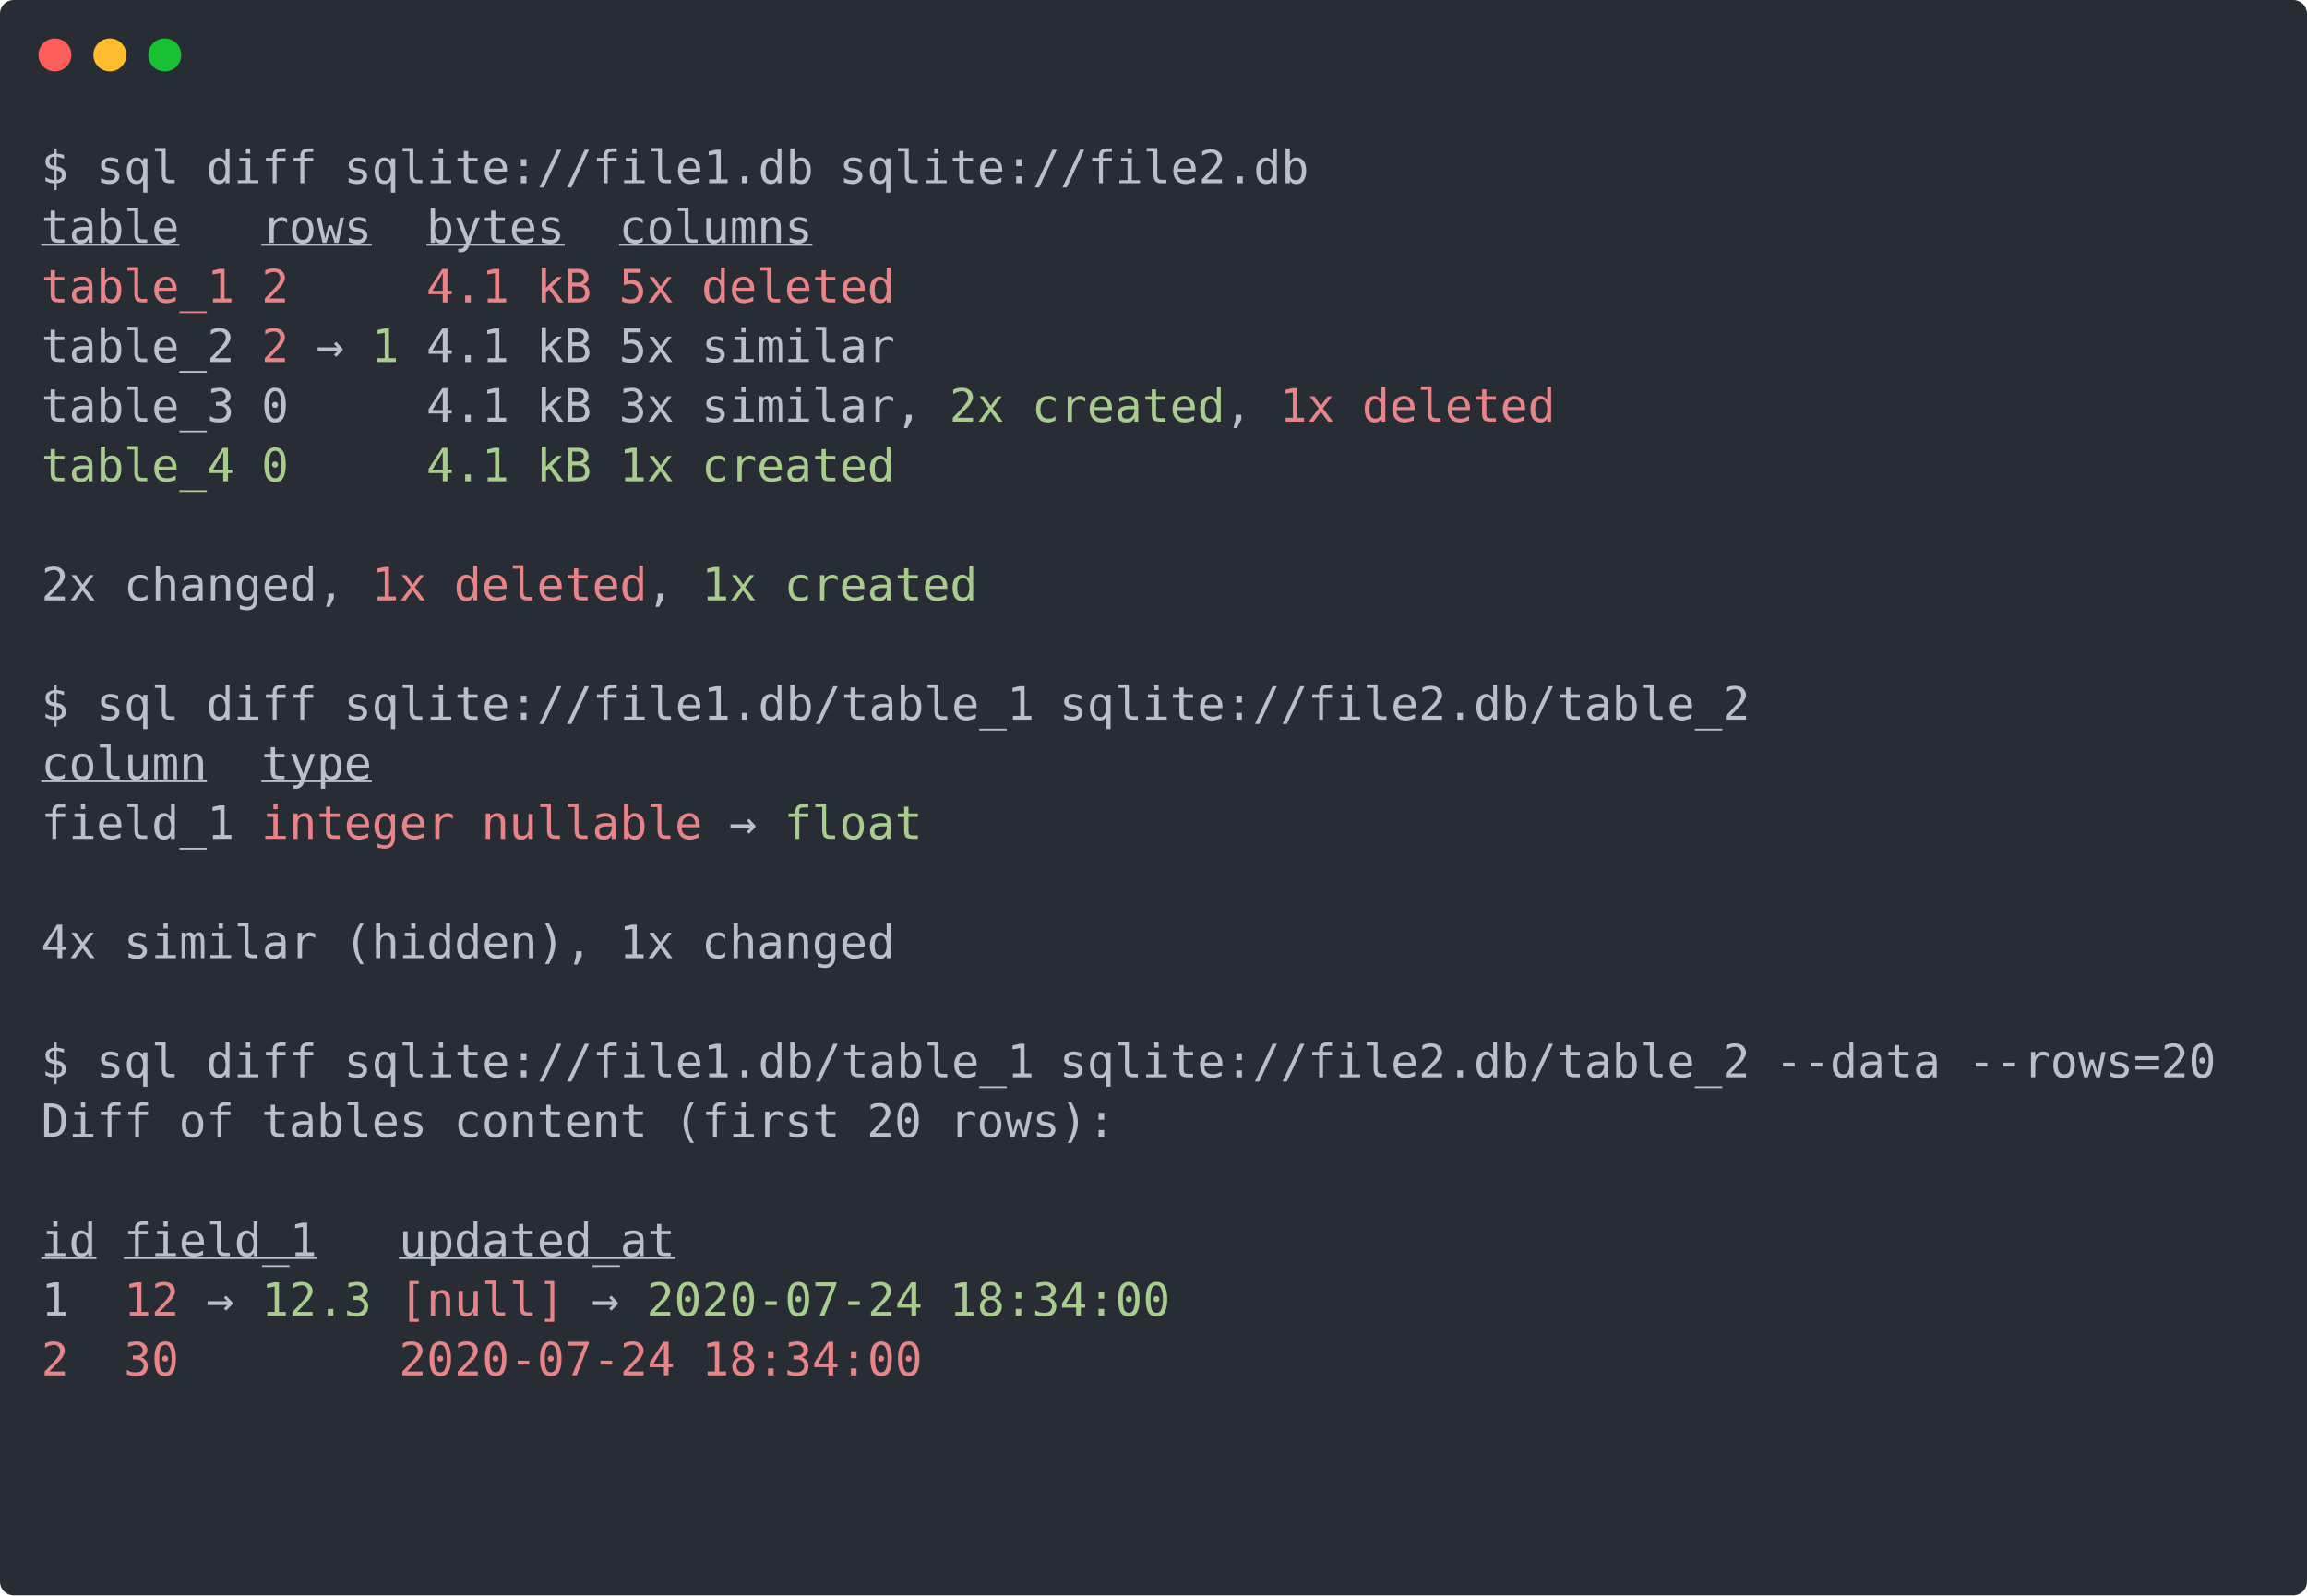
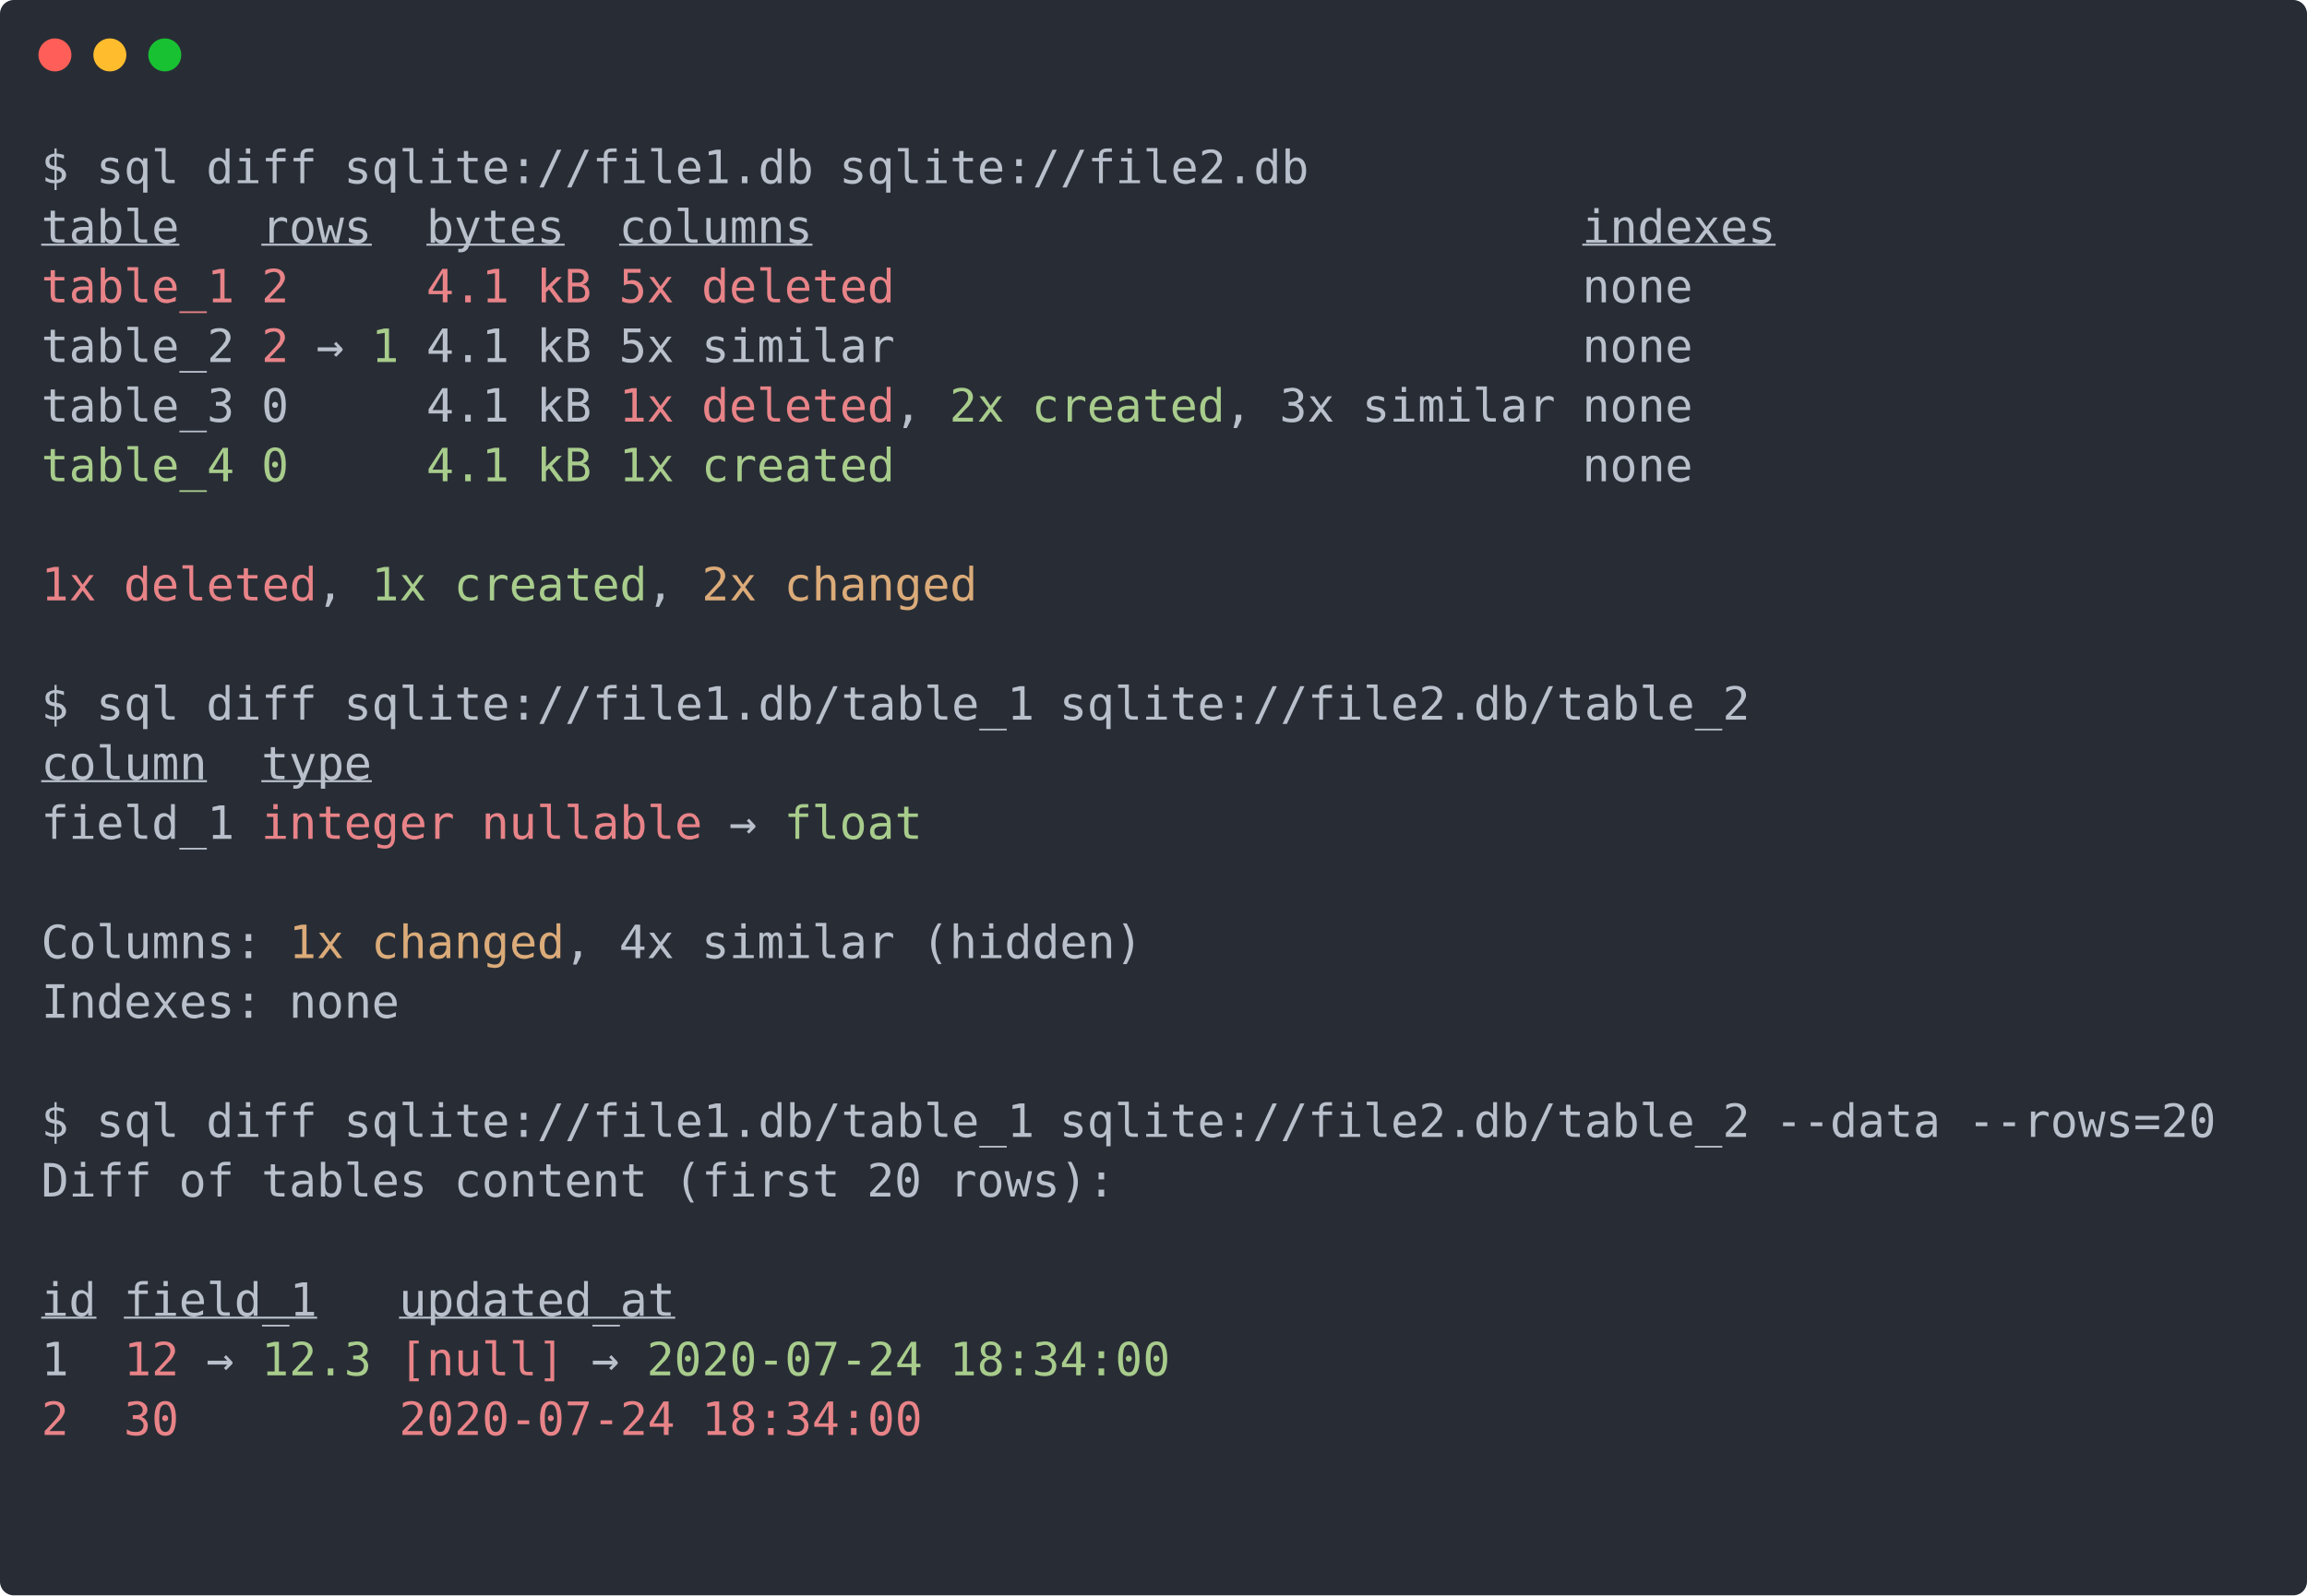
<svg xmlns="http://www.w3.org/2000/svg" xmlns:xlink="http://www.w3.org/1999/xlink" width="840" height="581.04">
  <rect width="840" height="581.04" rx="5" ry="5" class="a" />
  <svg y="0%" x="0%">
    <circle cx="20" cy="20" r="6" fill="#ff5f58" />
    <circle cx="40" cy="20" r="6" fill="#ffbd2e" />
    <circle cx="60" cy="20" r="6" fill="#18c132" />
  </svg>
  <svg height="521.04" viewBox="0 0 80 52.104" width="800" x="15" y="50">
-     <style>.a{fill:#282d35}.g{fill:#b9c0cb}.g,.h,.i,.j{white-space:pre}.h{fill:#b9c0cb;text-decoration:underline}.i,.j{fill:#e88388}.j{fill:#a8cc8c}</style>
+     <style>.a{fill:#282d35}.g{fill:#b9c0cb}.g,.h,.i,.j,.k{white-space:pre}.h{fill:#b9c0cb;text-decoration:underline}.i,.j,.k{fill:#e88388}.j,.k{fill:#a8cc8c}.k{fill:#dbab79}</style>
    <g font-family="Monaco,Consolas,Menlo,'Bitstream Vera Sans Mono','Powerline Symbols',monospace" font-size="1.67">
      <defs>
        <symbol id="a">
          <path fill="transparent" d="M0 0h80v24H0z" />
        </symbol>
      </defs>
      <path class="a" d="M0 0h80v52.104H0z" />
      <svg width="80">
        <svg>
          <use xlink:href="#a" />
          <text y="1.67" class="g">$</text>
          <text x="2.004" y="1.67" class="g">sql</text>
          <text x="6.012" y="1.67" class="g">diff</text>
          <text x="11.022" y="1.67" class="g">sqlite://file1.db</text>
          <text x="29.058" y="1.67" class="g">sqlite://file2.db</text>
          <text y="3.841" class="h">table</text>
          <text x="8.016" y="3.841" class="h">rows</text>
          <text x="14.028" y="3.841" class="h">bytes</text>
          <text x="21.042" y="3.841" class="h">columns</text>
+           <text x="56.112" y="3.841" class="h">indexes</text>
          <text y="6.012" class="i">table_1</text>
          <text x="8.016" y="6.012" class="i">2</text>
          <text x="14.028" y="6.012" class="i">4.1</text>
          <text x="18.036" y="6.012" class="i">kB</text>
          <text x="21.042" y="6.012" class="i">5x</text>
          <text x="24.048" y="6.012" class="i">deleted</text>
+           <text x="56.112" y="6.012" class="g">none</text>
          <text y="8.183" class="g">table_2</text>
          <text x="8.016" y="8.183" class="i">2</text>
          <text x="10.02" y="8.183" class="g">→</text>
          <text x="12.024" y="8.183" class="j">1</text>
          <text x="14.028" y="8.183" class="g">4.1</text>
          <text x="18.036" y="8.183" class="g">kB</text>
          <text x="21.042" y="8.183" class="g">5x</text>
          <text x="24.048" y="8.183" class="g">similar</text>
+           <text x="56.112" y="8.183" class="g">none</text>
          <text y="10.354" class="g">table_3</text>
          <text x="8.016" y="10.354" class="g">0</text>
          <text x="14.028" y="10.354" class="g">4.1</text>
          <text x="18.036" y="10.354" class="g">kB</text>
-           <text x="21.042" y="10.354" class="g">3x</text>
-           <text x="24.048" y="10.354" class="g">similar,</text>
+           <text x="21.042" y="10.354" class="i">1x</text>
+           <text x="24.048" y="10.354" class="i">deleted</text>
+           <text x="31.062" y="10.354" class="g">,</text>
          <text x="33.066" y="10.354" class="j">2x</text>
          <text x="36.072" y="10.354" class="j">created</text>
          <text x="43.086" y="10.354" class="g">,</text>
-           <text x="45.09" y="10.354" class="i">1x</text>
-           <text x="48.096" y="10.354" class="i">deleted</text>
+           <text x="45.09" y="10.354" class="g">3x</text>
+           <text x="48.096" y="10.354" class="g">similar</text>
+           <text x="56.112" y="10.354" class="g">none</text>
          <text y="12.525" class="j">table_4</text>
          <text x="8.016" y="12.525" class="j">0</text>
          <text x="14.028" y="12.525" class="j">4.1</text>
          <text x="18.036" y="12.525" class="j">kB</text>
          <text x="21.042" y="12.525" class="j">1x</text>
          <text x="24.048" y="12.525" class="j">created</text>
-           <text y="16.867" class="g">2x</text>
-           <text x="3.006" y="16.867" class="g">changed,</text>
-           <text x="12.024" y="16.867" class="i">1x</text>
-           <text x="15.03" y="16.867" class="i">deleted</text>
+           <text x="56.112" y="12.525" class="g">none</text>
+           <text y="16.867" class="i">1x</text>
+           <text x="3.006" y="16.867" class="i">deleted</text>
+           <text x="10.02" y="16.867" class="g">,</text>
+           <text x="12.024" y="16.867" class="j">1x</text>
+           <text x="15.03" y="16.867" class="j">created</text>
          <text x="22.044" y="16.867" class="g">,</text>
-           <text x="24.048" y="16.867" class="j">1x</text>
-           <text x="27.054" y="16.867" class="j">created</text>
+           <text x="24.048" y="16.867" class="k">2x</text>
+           <text x="27.054" y="16.867" class="k">changed</text>
          <text y="21.209" class="g">$</text>
          <text x="2.004" y="21.209" class="g">sql</text>
          <text x="6.012" y="21.209" class="g">diff</text>
          <text x="11.022" y="21.209" class="g">sqlite://file1.db/table_1</text>
          <text x="37.074" y="21.209" class="g">sqlite://file2.db/table_2</text>
          <text y="23.38" class="h">column</text>
          <text x="8.016" y="23.38" class="h">type</text>
          <text y="25.551" class="g">field_1</text>
          <text x="8.016" y="25.551" class="i">integer</text>
          <text x="16.032" y="25.551" class="i">nullable</text>
          <text x="25.05" y="25.551" class="g">→</text>
          <text x="27.054" y="25.551" class="j">float</text>
-           <text y="29.893" class="g">4x</text>
-           <text x="3.006" y="29.893" class="g">similar</text>
-           <text x="11.022" y="29.893" class="g">(hidden),</text>
-           <text x="21.042" y="29.893" class="g">1x</text>
-           <text x="24.048" y="29.893" class="g">changed</text>
-           <text y="34.235" class="g">$</text>
-           <text x="2.004" y="34.235" class="g">sql</text>
-           <text x="6.012" y="34.235" class="g">diff</text>
-           <text x="11.022" y="34.235" class="g">sqlite://file1.db/table_1</text>
-           <text x="37.074" y="34.235" class="g">sqlite://file2.db/table_2</text>
-           <text x="63.126" y="34.235" class="g">--data</text>
-           <text x="70.14" y="34.235" class="g">--rows=20</text>
-           <text y="36.406" class="g">Diff</text>
-           <text x="5.01" y="36.406" class="g">of</text>
-           <text x="8.016" y="36.406" class="g">tables</text>
-           <text x="15.03" y="36.406" class="g">content</text>
-           <text x="23.046" y="36.406" class="g">(first</text>
-           <text x="30.06" y="36.406" class="g">20</text>
-           <text x="33.066" y="36.406" class="g">rows):</text>
-           <text y="40.748" class="h">id</text>
-           <text x="3.006" y="40.748" class="h">field_1</text>
-           <text x="13.026" y="40.748" class="h">updated_at</text>
-           <text y="42.919" class="g">1</text>
-           <text x="3.006" y="42.919" class="i">12</text>
-           <text x="6.012" y="42.919" class="g">→</text>
-           <text x="8.016" y="42.919" class="j">12.3</text>
-           <text x="13.026" y="42.919" class="i">[null]</text>
-           <text x="20.04" y="42.919" class="g">→</text>
-           <text x="22.044" y="42.919" class="j">2020-07-24</text>
-           <text x="33.066" y="42.919" class="j">18:34:00</text>
-           <text y="45.09" class="i">2</text>
-           <text x="3.006" y="45.09" class="i">30</text>
-           <text x="13.026" y="45.09" class="i">2020-07-24</text>
-           <text x="24.048" y="45.09" class="i">18:34:00</text>
+           <text y="29.893" class="g">Columns:</text>
+           <text x="9.018" y="29.893" class="k">1x</text>
+           <text x="12.024" y="29.893" class="k">changed</text>
+           <text x="19.038" y="29.893" class="g">,</text>
+           <text x="21.042" y="29.893" class="g">4x</text>
+           <text x="24.048" y="29.893" class="g">similar</text>
+           <text x="32.064" y="29.893" class="g">(hidden)</text>
+           <text y="32.064" class="g">Indexes:</text>
+           <text x="9.018" y="32.064" class="g">none</text>
+           <text y="36.406" class="g">$</text>
+           <text x="2.004" y="36.406" class="g">sql</text>
+           <text x="6.012" y="36.406" class="g">diff</text>
+           <text x="11.022" y="36.406" class="g">sqlite://file1.db/table_1</text>
+           <text x="37.074" y="36.406" class="g">sqlite://file2.db/table_2</text>
+           <text x="63.126" y="36.406" class="g">--data</text>
+           <text x="70.14" y="36.406" class="g">--rows=20</text>
+           <text y="38.577" class="g">Diff</text>
+           <text x="5.01" y="38.577" class="g">of</text>
+           <text x="8.016" y="38.577" class="g">tables</text>
+           <text x="15.03" y="38.577" class="g">content</text>
+           <text x="23.046" y="38.577" class="g">(first</text>
+           <text x="30.06" y="38.577" class="g">20</text>
+           <text x="33.066" y="38.577" class="g">rows):</text>
+           <text y="42.919" class="h">id</text>
+           <text x="3.006" y="42.919" class="h">field_1</text>
+           <text x="13.026" y="42.919" class="h">updated_at</text>
+           <text y="45.09" class="g">1</text>
+           <text x="3.006" y="45.09" class="i">12</text>
+           <text x="6.012" y="45.09" class="g">→</text>
+           <text x="8.016" y="45.09" class="j">12.3</text>
+           <text x="13.026" y="45.09" class="i">[null]</text>
+           <text x="20.04" y="45.09" class="g">→</text>
+           <text x="22.044" y="45.09" class="j">2020-07-24</text>
+           <text x="33.066" y="45.09" class="j">18:34:00</text>
+           <text y="47.261" class="i">2</text>
+           <text x="3.006" y="47.261" class="i">30</text>
+           <text x="13.026" y="47.261" class="i">2020-07-24</text>
+           <text x="24.048" y="47.261" class="i">18:34:00</text>
        </svg>
      </svg>
    </g>
  </svg>
</svg>
